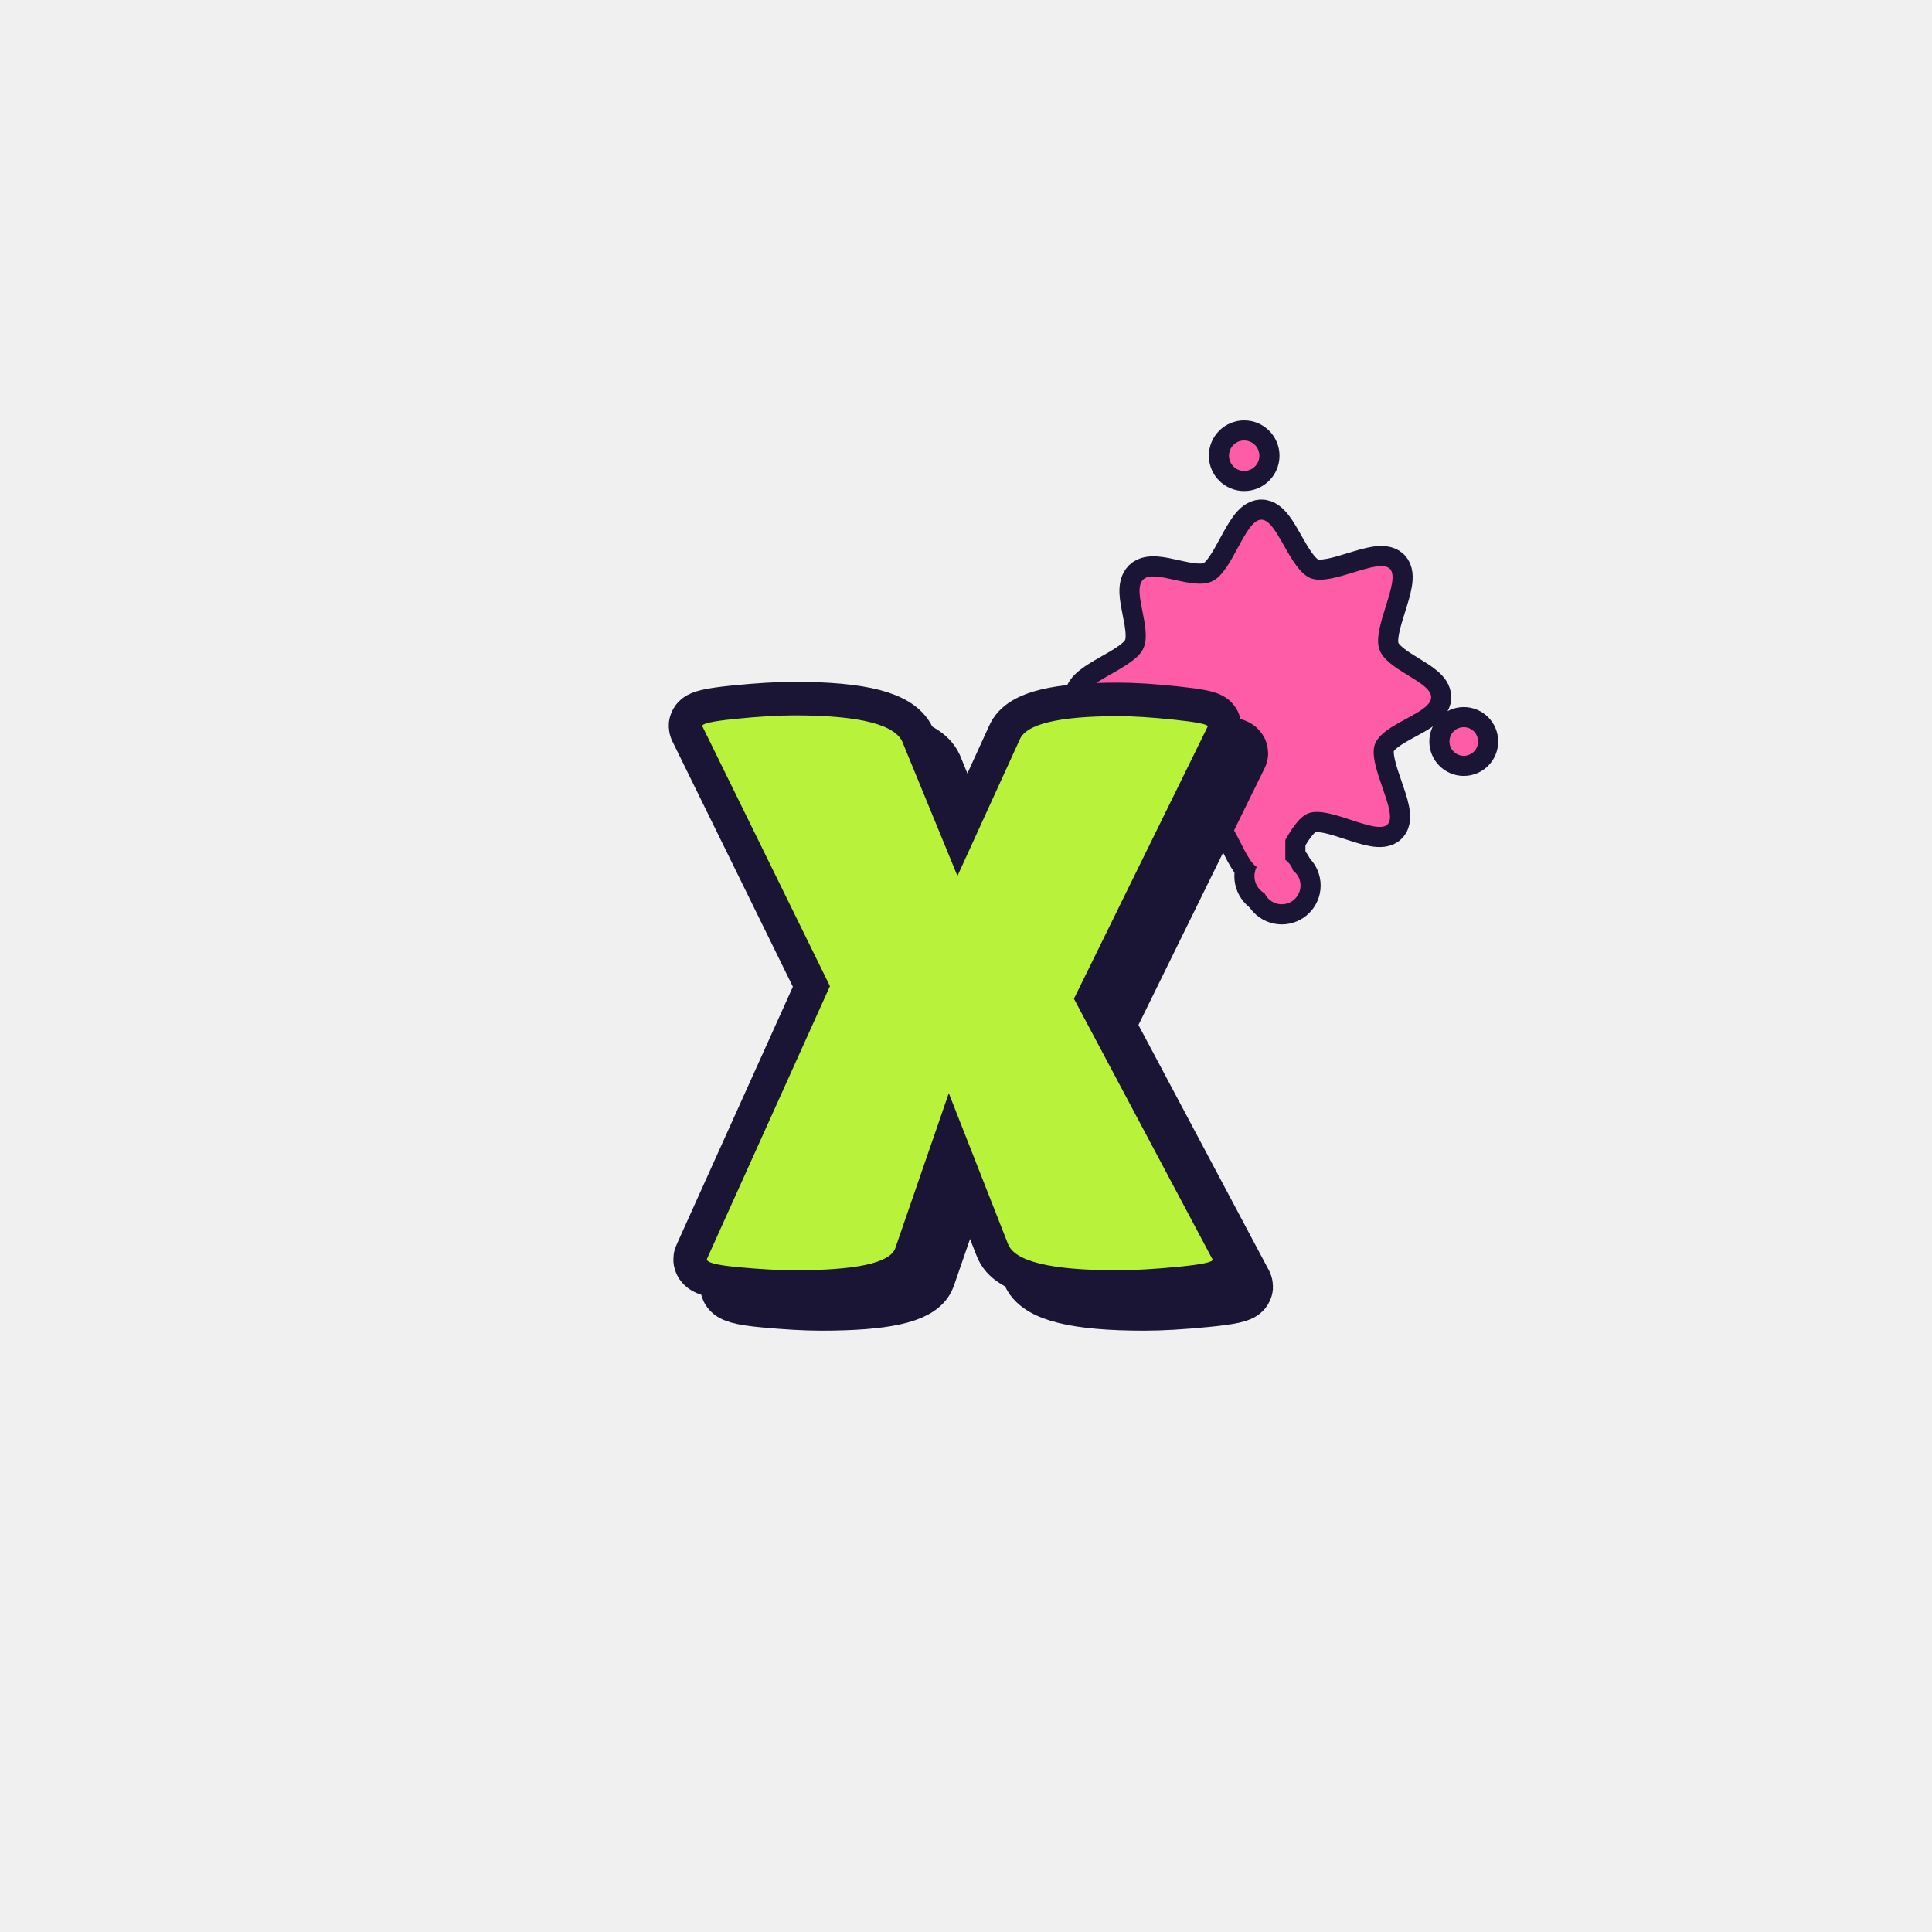
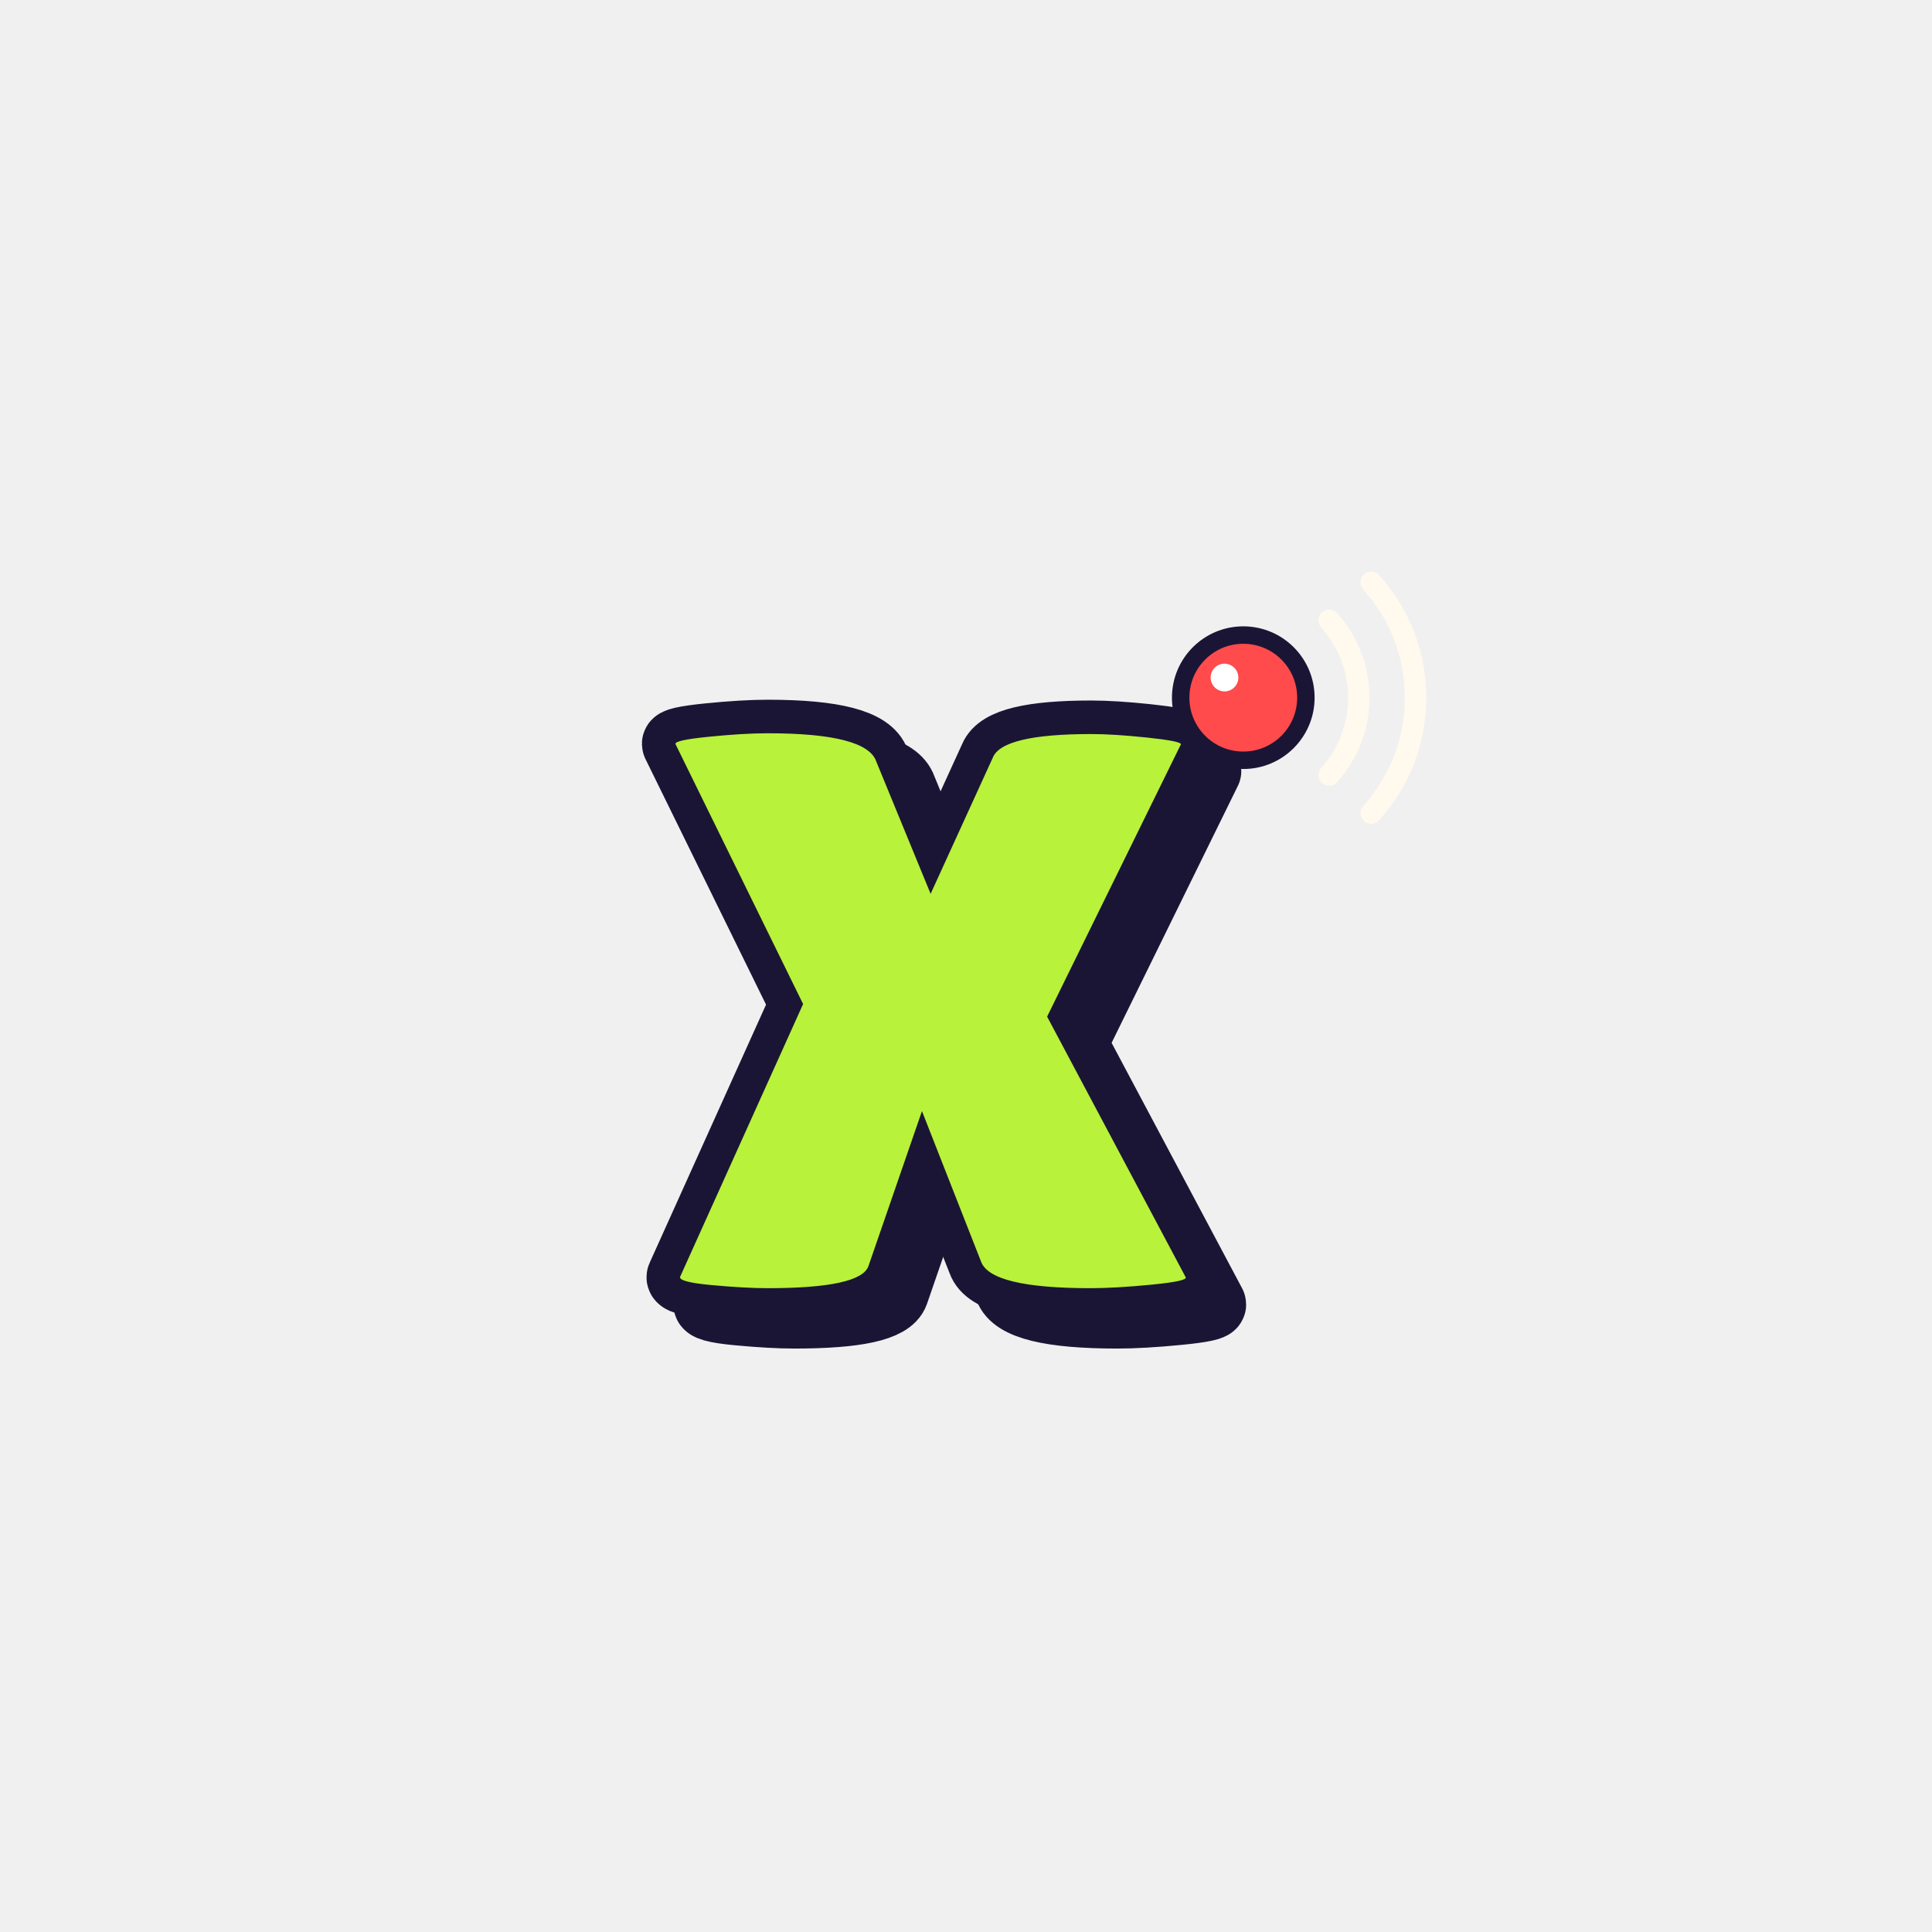
<svg xmlns="http://www.w3.org/2000/svg" viewBox="0 0 432 432" width="432" height="432" role="img">
-   <g>
-     <path d="M320.0,156.0 C319.8,159.6 309.0,161.8 307.4,166.5 C305.8,171.2 312.7,181.7 310.3,184.3 C307.9,186.9 297.4,180.2 292.7,181.8 C288.0,183.5 285.5,194.3 282.0,194.2 C278.5,194.1 276.4,182.7 271.6,181.1 C266.8,179.6 255.7,187.2 253.2,184.8 C250.6,182.4 258.0,171.5 256.2,166.7 C254.5,161.9 242.6,159.6 242.5,156.0 C242.4,152.4 253.5,149.5 255.6,145.1 C257.8,140.7 253.0,132.2 255.6,129.6 C258.2,127.1 266.8,132.2 271.2,129.9 C275.6,127.7 278.4,116.3 282.0,116.2 C285.6,116.1 288.3,127.4 293.1,129.3 C297.9,131.1 308.2,124.6 310.8,127.2 C313.3,129.8 306.8,140.3 308.4,145.1 C309.9,149.9 320.2,152.4 320.0,156.0 Z" fill="#1B1535" stroke="#1B1535" stroke-width="9.0" stroke-linejoin="round" />
-     <circle cx="286.6" cy="198.0" r="4.2" fill="#1B1535" stroke="#1B1535" stroke-width="9.0" stroke-linejoin="round" />
-     <circle cx="278.2" cy="101.9" r="3.4" fill="#1B1535" stroke="#1B1535" stroke-width="9.0" stroke-linejoin="round" />
-     <circle cx="327.3" cy="165.8" r="3.2" fill="#1B1535" stroke="#1B1535" stroke-width="9.0" stroke-linejoin="round" />
-     <rect x="282.3" y="173.6" width="5.1" height="22.3" rx="2.6" fill="#1B1535" stroke="#1B1535" stroke-width="9.0" stroke-linejoin="round" />
-     <circle cx="284.9" cy="195.9" r="4.4" fill="#1B1535" stroke="#1B1535" stroke-width="9.0" stroke-linejoin="round" />
+   <g transform="translate(6,6)" fill="#1B1535" stroke="#1B1535" stroke-width="15.0" stroke-linejoin="round">
+     <path d="M221.992 169.416Q224.104 164.136 243.992 164.136Q249.096 164.136 256.576 164.928Q264.056 165.72 264.056 166.424L234.136 227.32L265.112 285.576Q265.64 286.456 257.544 287.248Q249.448 288.04 243.816 288.04Q221.464 288.04 219.352 282.056L206.152 248.44L194.184 283.112Q192.424 288.04 171.656 288.04Q166.552 288.04 158.984 287.336Q151.416 286.632 152.12 285.4L179.576 224.504L151.064 166.424Q150.536 165.544 158.368 164.752Q166.2 163.96 171.656 163.96Q193.832 163.96 195.944 170.296L208.088 199.864Z" />
+   </g>
+   <g fill="#1B1535" stroke="#1B1535" stroke-width="15.0" stroke-linejoin="round">
+     <path d="M221.992 169.416Q224.104 164.136 243.992 164.136Q249.096 164.136 256.576 164.928Q264.056 165.72 264.056 166.424L234.136 227.32L265.112 285.576Q265.64 286.456 257.544 287.248Q249.448 288.04 243.816 288.04Q221.464 288.04 219.352 282.056L206.152 248.44L194.184 283.112Q192.424 288.04 171.656 288.04Q166.552 288.04 158.984 287.336Q151.416 286.632 152.12 285.4L179.576 224.504L151.064 166.424Q150.536 165.544 158.368 164.752Q166.2 163.96 171.656 163.96Q193.832 163.96 195.944 170.296L208.088 199.864Z" />
  </g>
  <g>
-     <path d="M320.0,156.0 C319.8,159.6 309.0,161.8 307.4,166.5 C305.8,171.2 312.7,181.7 310.3,184.3 C307.9,186.9 297.4,180.2 292.7,181.8 C288.0,183.5 285.5,194.3 282.0,194.2 C278.5,194.1 276.4,182.7 271.6,181.1 C266.8,179.6 255.7,187.2 253.2,184.8 C250.6,182.4 258.0,171.5 256.2,166.7 C254.5,161.9 242.6,159.6 242.5,156.0 C242.4,152.4 253.5,149.5 255.6,145.1 C257.8,140.7 253.0,132.2 255.6,129.6 C258.2,127.1 266.8,132.2 271.2,129.9 C275.6,127.7 278.4,116.3 282.0,116.2 C285.6,116.1 288.3,127.4 293.1,129.3 C297.9,131.1 308.2,124.6 310.8,127.2 C313.3,129.8 306.8,140.3 308.4,145.1 C309.9,149.9 320.2,152.4 320.0,156.0 Z" fill="#FF5CA8" />
-     <circle cx="286.6" cy="198.0" r="4.2" fill="#FF5CA8" />
-     <circle cx="278.2" cy="101.9" r="3.4" fill="#FF5CA8" />
-     <circle cx="327.3" cy="165.8" r="3.2" fill="#FF5CA8" />
-     <rect x="282.3" y="173.6" width="5.1" height="22.3" rx="2.6" fill="#FF5CA8" />
-     <circle cx="284.9" cy="195.9" r="4.4" fill="#FF5CA8" />
+     <path d="M221.992 169.416Q224.104 164.136 243.992 164.136Q249.096 164.136 256.576 164.928Q264.056 165.72 264.056 166.424L234.136 227.32L265.112 285.576Q265.64 286.456 257.544 287.248Q249.448 288.04 243.816 288.04Q221.464 288.04 219.352 282.056L206.152 248.44L194.184 283.112Q192.424 288.04 171.656 288.04Q166.552 288.04 158.984 287.336Q151.416 286.632 152.12 285.4L179.576 224.504L151.064 166.424Q150.536 165.544 158.368 164.752Q166.2 163.96 171.656 163.96Q193.832 163.96 195.944 170.296L208.088 199.864Z" fill="#B8F23A" />
  </g>
-   <g transform="translate(6,6)" fill="#1B1535" stroke="#1B1535" stroke-width="15.0" stroke-linejoin="round">
-     <path d="M227.992 165.416Q230.104 160.136 249.992 160.136Q255.096 160.136 262.576 160.928Q270.056 161.72 270.056 162.424L240.136 223.32L271.112 281.576Q271.64 282.456 263.544 283.248Q255.448 284.04 249.816 284.04Q227.464 284.04 225.352 278.056L212.152 244.44L200.184 279.112Q198.424 284.04 177.656 284.04Q172.552 284.04 164.984 283.336Q157.416 282.632 158.12 281.4L185.576 220.504L157.064 162.424Q156.536 161.544 164.368 160.752Q172.2 159.96 177.656 159.96Q199.832 159.96 201.944 166.296L214.088 195.864Z" />
-   </g>
-   <g fill="#1B1535" stroke="#1B1535" stroke-width="15.0" stroke-linejoin="round">
-     <path d="M227.992 165.416Q230.104 160.136 249.992 160.136Q255.096 160.136 262.576 160.928Q270.056 161.72 270.056 162.424L240.136 223.32L271.112 281.576Q271.64 282.456 263.544 283.248Q255.448 284.04 249.816 284.04Q227.464 284.04 225.352 278.056L212.152 244.44L200.184 279.112Q198.424 284.04 177.656 284.04Q172.552 284.04 164.984 283.336Q157.416 282.632 158.12 281.4L185.576 220.504L157.064 162.424Q156.536 161.544 164.368 160.752Q172.2 159.96 177.656 159.96Q199.832 159.96 201.944 166.296L214.088 195.864Z" />
-   </g>
-   <g>
-     <path d="M227.992 165.416Q230.104 160.136 249.992 160.136Q255.096 160.136 262.576 160.928Q270.056 161.72 270.056 162.424L240.136 223.32L271.112 281.576Q271.64 282.456 263.544 283.248Q255.448 284.04 249.816 284.04Q227.464 284.04 225.352 278.056L212.152 244.44L200.184 279.112Q198.424 284.04 177.656 284.04Q172.552 284.04 164.984 283.336Q157.416 282.632 158.12 281.4L185.576 220.504L157.064 162.424Q156.536 161.544 164.368 160.752Q172.2 159.96 177.656 159.96Q199.832 159.96 201.944 166.296L214.088 195.864Z" fill="#B8F23A" />
-   </g>
+   <path d="M297.2,138.7 A25.9,25.9 0 0 1 297.2,173.3" fill="none" stroke="#FFF9EE" stroke-width="4.8" stroke-linecap="round" />
+   <path d="M306.6,130.2 A38.5,38.5 0 0 1 306.6,181.8" fill="none" stroke="#FFF9EE" stroke-width="4.8" stroke-linecap="round" />
+   <circle cx="278.0" cy="156.0" r="14.0" fill="#FF4B4B" stroke="#1B1535" stroke-width="3.9" />
+   <circle cx="273.8" cy="151.5" r="3.1" fill="#FFFFFF" />
</svg>
